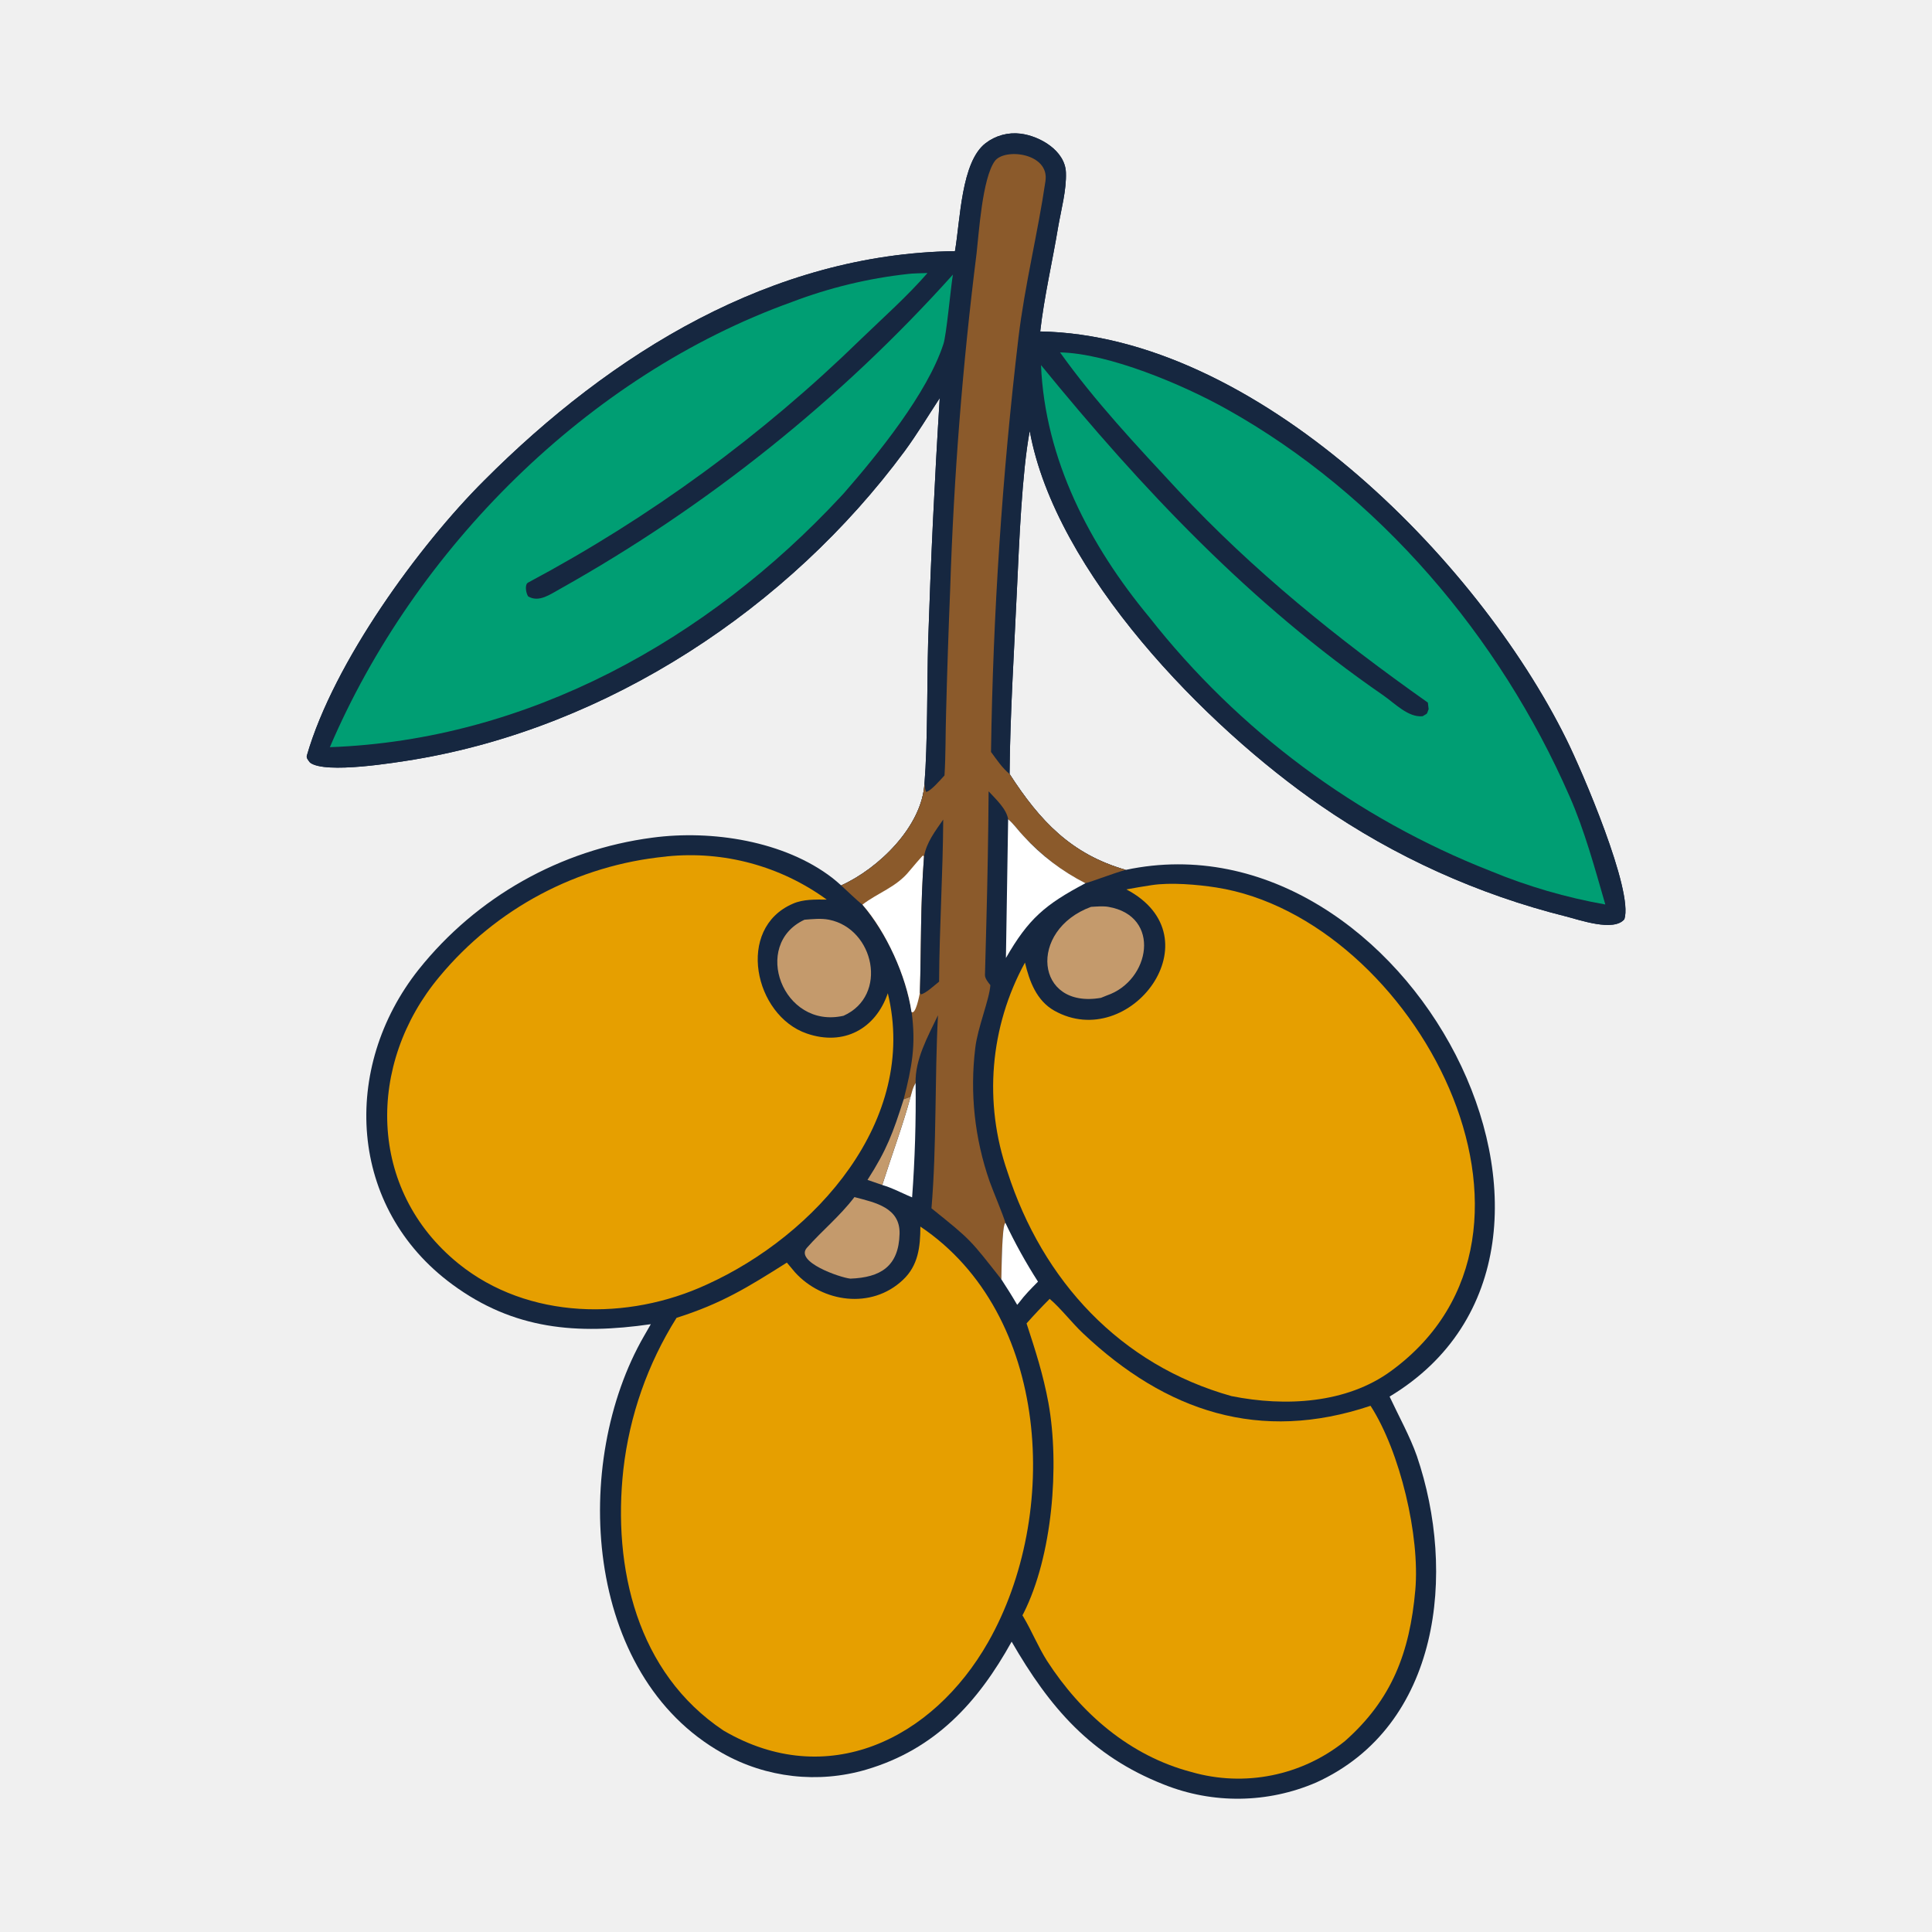
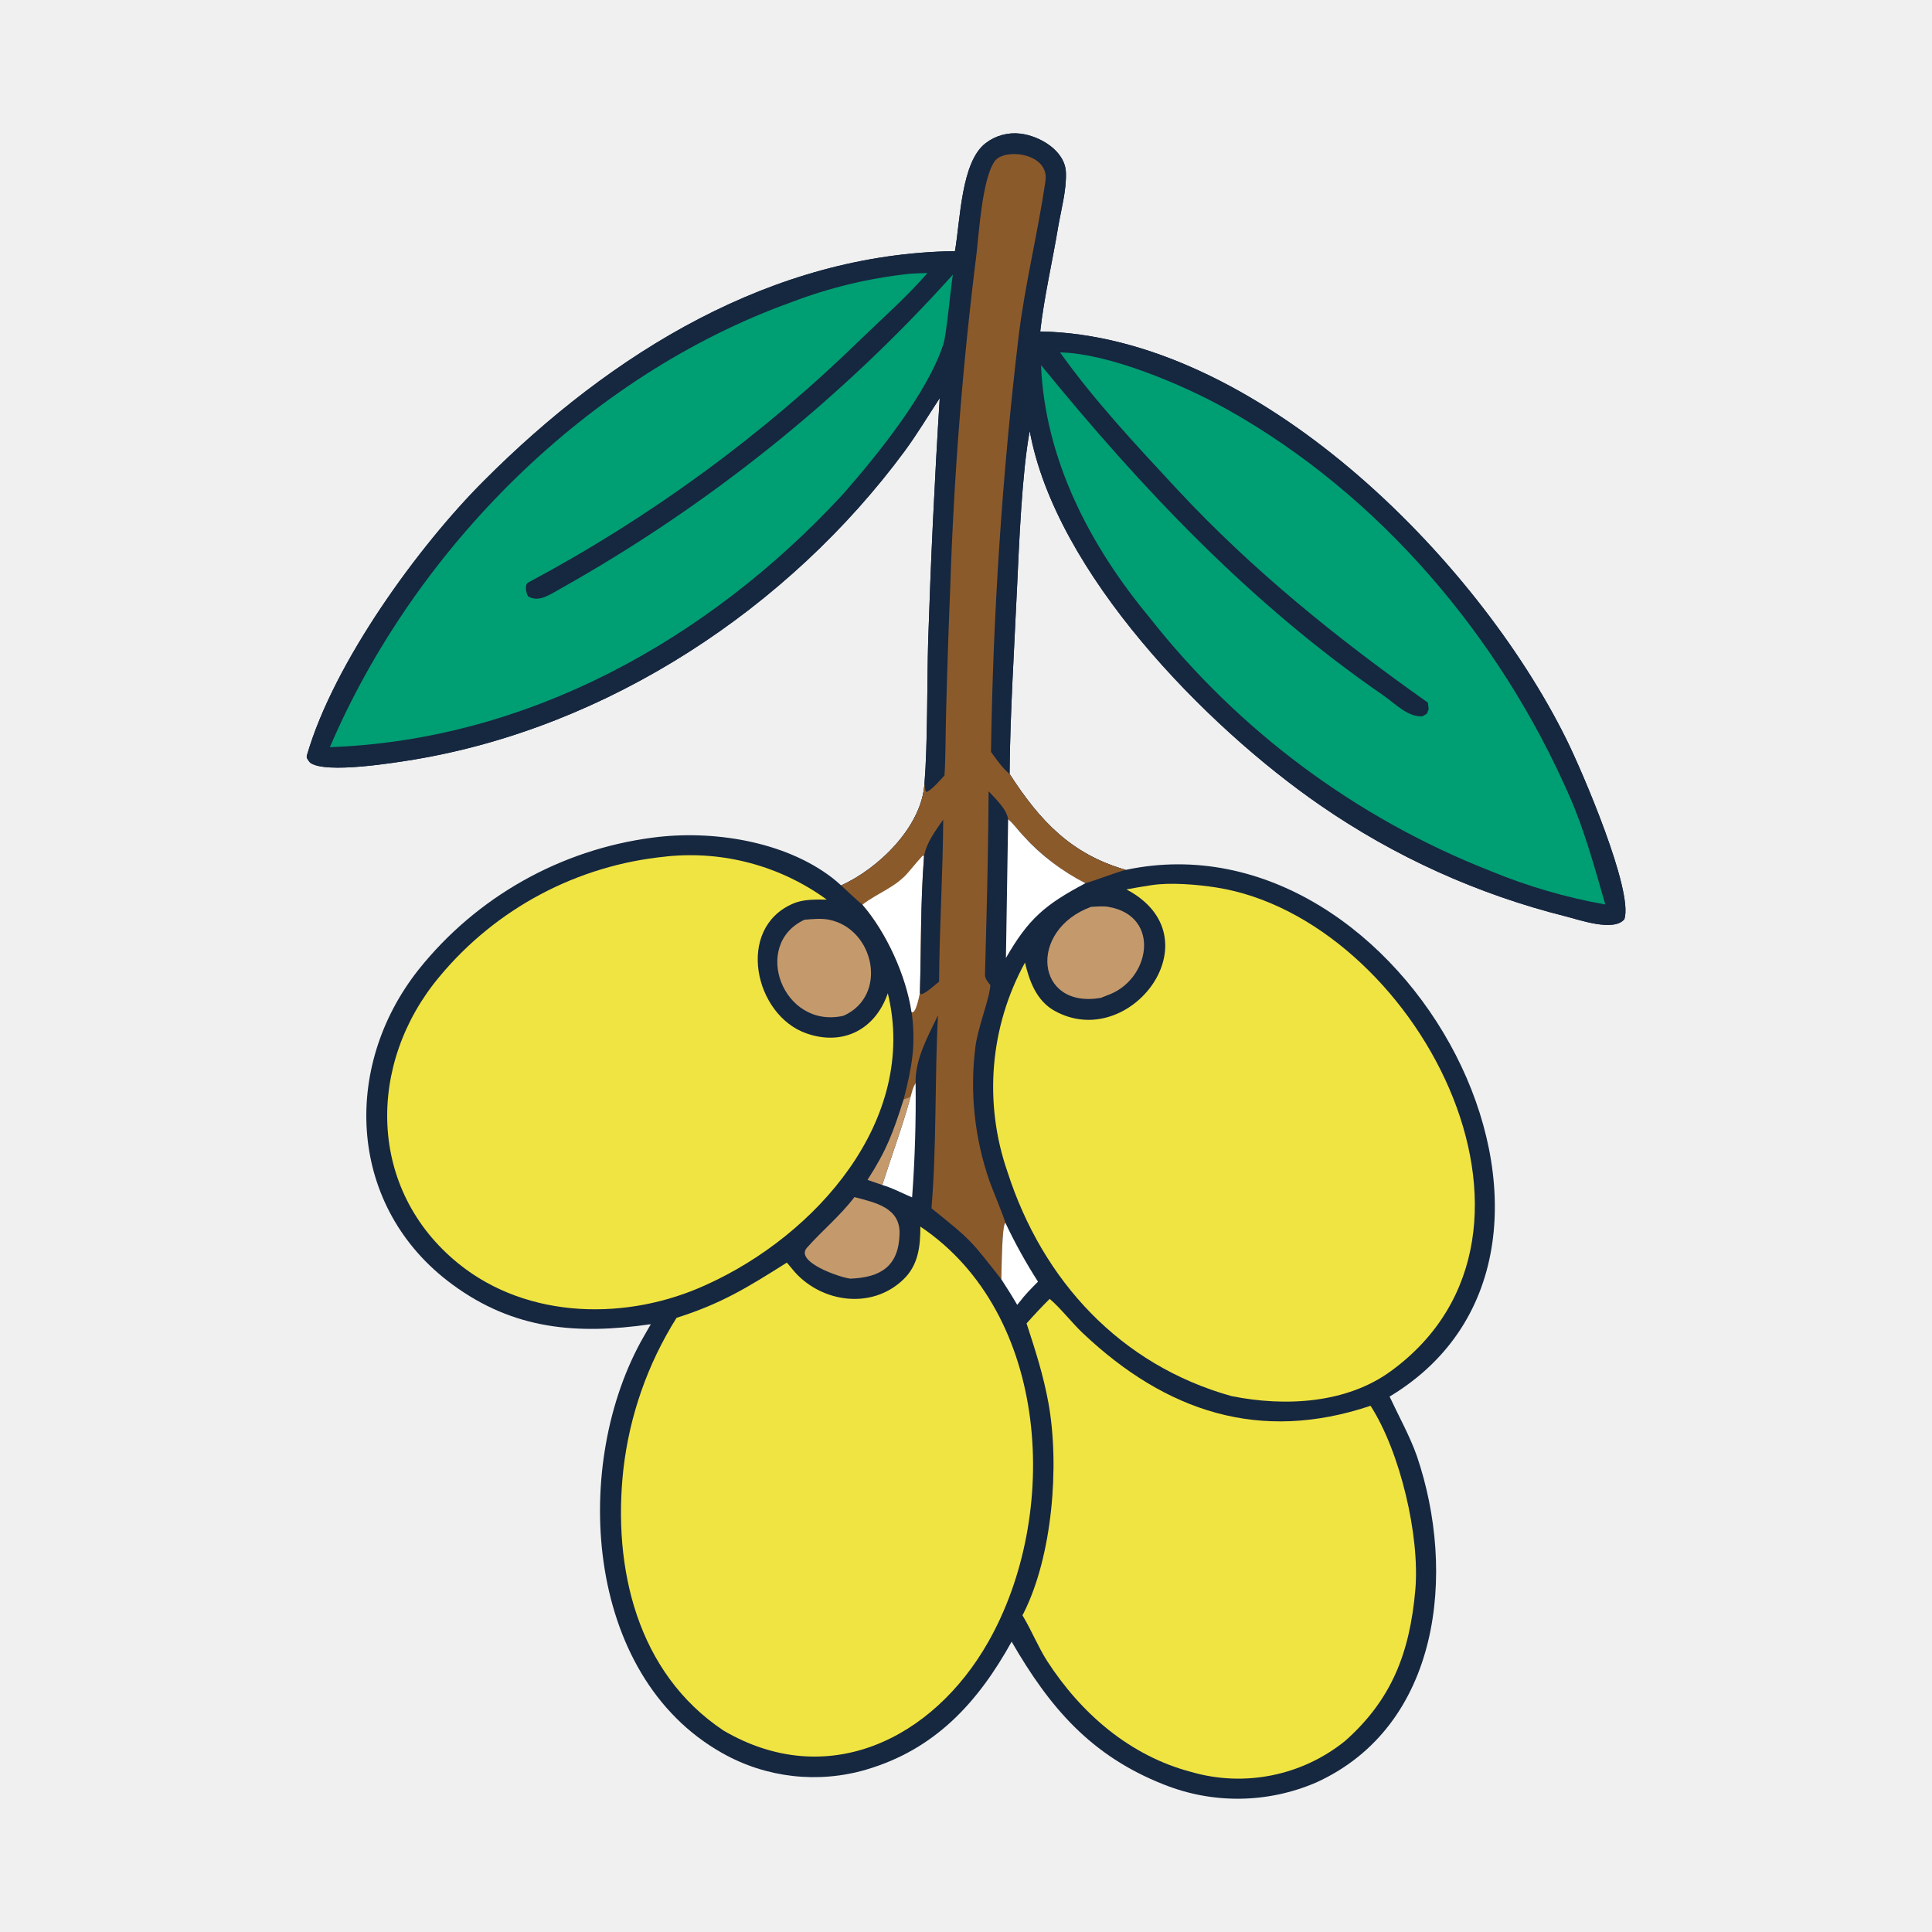
<svg xmlns="http://www.w3.org/2000/svg" width="512" height="512" viewBox="415.2 415.8 1217.1 1217.1">
  <path fill="#162740" d="M1016.8 574c3.4-19.8 3.9-56.2 19.3-68a30 30 0 0 1 22-6c12.2 1.5 28.1 10.7 28.6 24.5.4 11-3 23.4-4.9 34.3-3.6 21.8-8.8 43.8-11.3 65.8 135.5 2.5 275 142.6 331.5 257 9.8 19.7 42.4 95.6 36.5 113.3-6.7 8-27.9.5-36.9-1.8a475 475 0 0 1-154.7-70c-72.2-49.8-166.8-146.6-183-235.8-4.9 25.9-6.7 71.1-8 98.7-1.7 37.4-4.4 80.2-4.7 117.4 19.1 29.6 38.9 50.6 73.2 60.4 176.8-37.6 322.2 238 166.2 331.8 5.5 11.8 13 25.4 17.2 37.5 24.9 73.1 15 169.9-63.4 205.6a125 125 0 0 1-96 1.3c-46-18.1-72-48.6-95.9-90-21.2 38.2-48.1 67.8-91.6 80.6-30.3 8.9-63 5.2-90.5-10.3-87.9-49.2-95.4-183.4-49.4-263l4.2-7.3c-46.4 6.7-86.3 3.5-125-25-65.7-48.2-70.4-136.5-21.2-198.5a226 226 0 0 1 147.2-83c37.3-5 83.1 2 113.4 25.4q2.8 2.2 5.5 4.7c23.6-10.6 51-37.2 52.5-64.3 2-24.5 1.6-63.4 2.3-89.3q2.5-76.8 7.3-153.4c-7.3 11.1-14.1 22.5-22.1 33.4-73.2 99.1-186.8 173.9-309 194.3-11.2 1.8-56 9.3-65.6 1.9-.8-1.1-2.5-2.8-2-4.4 17-59 71-132.7 111.6-173.2 80.4-80.6 181.6-143 296.7-144.6" />
  <path fill="#162740" d="M1016.8 574c3.4-19.8 3.9-56.2 19.3-68a30 30 0 0 1 22-6c12.2 1.5 28.1 10.7 28.6 24.5.4 11-3 23.4-4.9 34.3-3.6 21.8-8.8 43.8-11.3 65.8 135.5 2.5 275 142.6 331.5 257 9.8 19.7 42.4 95.6 36.5 113.3-6.7 8-27.9.5-36.9-1.8a475 475 0 0 1-154.7-70c-72.2-49.8-166.8-146.6-183-235.8-4.9 25.9-6.7 71.1-8 98.7-1.7 37.4-4.4 80.2-4.7 117.4 19.1 29.6 38.9 50.6 73.2 60.4-7.3 1.9-21.5 7.5-25.5 8.4-15.4-7.5-27-17.5-39-29.7-3.3-3.5-6-7.5-9.6-10.6-1-6.5-7.8-12.7-12.3-17.6q-.3 40.8-1.4 81.7l-.9 34.1c0 2.1 2 4.6 3.4 6.3-.6 9.1-8 26.7-9.5 39.5-3.5 28.4-.4 57.1 9 84.1 2.2 6.2 8.6 21.2 10 26.2-2.3.6-2.4 31.1-2.6 35.5-19.7-25-18.8-24.5-44-44.7 3.3-39 2-82 4.1-121.6-6.4 13.4-14.5 27.8-14.1 42.6-2 3.6-2 4.7-3.2 8.8l-4.3 1.5c5.2-20.5 7.8-34 5-55a145 145 0 0 0-31-67.6c-2.9-2.1-10.4-9.4-13.4-12.1 23.6-10.6 51-37.2 52.5-64.3 2-24.5 1.6-63.4 2.3-89.3q2.5-76.8 7.3-153.4c-7.3 11.1-14.1 22.5-22.1 33.4-73.2 99.1-186.8 173.9-309 194.3-11.2 1.8-56 9.3-65.6 1.9-.8-1.1-2.5-2.8-2-4.4 17-59 71-132.7 111.6-173.2 80.4-80.6 181.6-143 296.7-144.6" />
  <path fill="#8B5A2B" d="M1010.2 904.3c.8-12.4.6-26.6 1-39.3q1-39.2 2.6-78.5 3.4-106 16.6-211c1.5-13 3.6-47 11.4-58.1 6-8.6 34.7-5.3 32 12.5-4.8 32.8-13 65.3-17 98.6q-15.4 130.1-17.3 261c3.7 5 7 10 11.7 13.9 19.1 29.6 38.9 50.6 73.2 60.4-7.3 1.9-21.5 7.5-25.5 8.4-15.4-7.5-27-17.5-39-29.7-3.3-3.5-6-7.5-9.6-10.6-1-6.5-7.8-12.7-12.3-17.6q-.3 40.8-1.4 81.7l-.9 34.1c0 2.1 2 4.6 3.4 6.3-.6 9.1-8 26.7-9.5 39.5-3.5 28.4-.4 57.1 9 84.1 2.2 6.2 8.6 21.2 10 26.2-2.3.6-2.4 31.1-2.6 35.5-19.7-25-18.8-24.5-44-44.7 3.3-39 2-82 4.1-121.6-6.4 13.4-14.5 27.8-14.1 42.6-2 3.6-2 4.7-3.2 8.8l-4.3 1.5c5.2-20.5 7.8-34 5-55a145 145 0 0 0-31-67.6c-2.9-2.1-10.4-9.4-13.4-12.1 23.6-10.6 51-37.2 52.5-64.3.2 2.7.1 2.9 1 5.4 3-.5 9-7.6 11.6-10.4" />
  <path fill="#FFF" d="M958.5 985.7c9.7-7.5 21.4-11 29.6-21.2.8-1 8.2-9.7 8.5-9.7s.1 0 .7.5c-2.3 30.8-1.7 55.9-2.6 86-.4 2-2.7 14-5.3 12-3.2-22.5-16-50.6-30.9-67.6" />
  <path fill="#162740" d="M997.3 955.3c1.6-8.9 7-15.8 12.1-23.2-.2 34.2-2.4 68-2.6 102.1-2.8 2.2-8.7 7.7-11.5 8l-.6-.9c.9-30.1.3-55.2 2.6-86" />
  <path fill="#009E73" d="M1083 637.8c30.6.6 77.2 20.2 104.9 35.7 96.1 53.7 172.1 143.4 216 243.8 9.5 21.4 16.1 45.9 22.6 68.3a348 348 0 0 1-72.1-21 511 511 0 0 1-215.2-160c-37.5-45.2-65.7-99.4-68.2-158.8 63.7 78.1 132.2 150.6 215.7 208.1 7.3 5.1 15.7 14 24.7 13.1 3.5-2.2 2.3-.7 3.8-4.5l-.5-4.1c-56.8-40.1-110.1-83-157.7-134.1-25.7-27.7-52-55.6-74-86.5m-96-49.4c2.9-.4 9.4-.5 12.5-.6-12.7 14.6-27.9 28.1-41.9 41.6a920 920 0 0 1-209.7 153.4c-2.2 1.1-1.5 6.3 0 8.7 6.9 4.1 14-1.4 20.3-4.8a971 971 0 0 0 247.3-197.9c-1.4 8.2-4.1 38.5-6 43.8-10.1 31-41.4 69.5-62.5 93.7l-2.3 2.5C861 818.8 747.8 882 623 886.5 676.4 761.7 785.4 652.2 914.2 606a296 296 0 0 1 72.9-17.6" />
  <path fill="#FFF" d="M1050.3 931.9c3.6 3 6.3 7.1 9.7 10.6a136 136 0 0 0 39 29.7c-25.5 13.5-35.9 22.4-50.1 47.1zM992 1098a835 835 0 0 1-2.2 72.1l-2.8-1.2c-5.7-2.5-9.7-4.7-16-6.6 5.6-17.7 13.2-38.2 17.8-55.5 1.2-4.1 1.2-5.2 3.2-8.8m54 123.7c.2-4.4.3-35 2.6-35.5a328 328 0 0 0 20.5 37c-4.9 5-7.9 7.9-12 13.3l-1.1 1.3c-3.5-6-6.3-10.4-10-16.1" />
  <path fill="#C49A6C" d="m984.5 1108.3 4.3-1.5c-4.6 17.3-12.2 37.8-17.8 55.5l-9.3-3.2c12.2-19 16-29.5 22.8-50.8" />
-   <path fill="#E69F00" d="M1140.8 973.4c11.7-1.8 28.6-.4 40.7 1.5 124.2 19.5 230.3 216.8 110 304.6-28 20.5-66.6 22.6-100.5 15.8-70-19.6-119-72.6-141.1-141.2a163 163 0 0 1 11-131.9c2.8 11.8 7.3 24 18.5 30.3 47.6 26.7 102.7-46.2 45.4-76.4q8-1.5 16-2.7M995 1188.5c81.9 55 88.4 181.5 42.7 261.8-35 61.5-101.7 93.8-166.7 55.7-54.6-36.4-69.9-102.6-63.1-164.5a228 228 0 0 1 33.5-95.5c28.4-9 44.8-19.2 69.5-34.8l5.2 6.2c17.2 18.9 48 23.4 67.8 4.8 9.8-9.1 11.1-21 11.1-33.7M834.7 955.4l.6-.1A146 146 0 0 1 936 982.5c-7.2 0-14.7-.3-21.3 2.6-36.2 15.6-24.3 70.5 8.8 81.8 23.2 8 43.3-2.9 51-25.4 19.4 80.1-45.6 152.5-114 183.5-49.7 23-112.7 22.2-156.4-13.1-57.6-46.6-58-126-12-180.9a212 212 0 0 1 142.6-75.6" />
-   <path fill="#E69F00" d="M1076.4 1234c6.9 5.8 14.2 15.3 21 21.7 52.4 49.5 111.5 69.1 181.2 45.7 18.6 28.8 31.2 82 28.2 116.1-3.5 39.4-14.8 69-44.3 95.1a107 107 0 0 1-96.8 19.5c-38.8-10.2-69.5-36.9-90.9-70-5.7-9-9.5-18.6-14.9-27.7l-.6-1 .7-1.3c18.2-36 22.8-93 15.7-132.4-3.4-18.3-8.1-32.7-13.8-50.2q7.1-8 14.5-15.4" />
+   <path fill="#F0E442" d="M1140.8 973.4c11.7-1.8 28.6-.4 40.7 1.5 124.2 19.5 230.3 216.8 110 304.6-28 20.5-66.6 22.6-100.5 15.8-70-19.6-119-72.6-141.1-141.2a163 163 0 0 1 11-131.9c2.8 11.8 7.3 24 18.5 30.3 47.6 26.7 102.7-46.2 45.4-76.4q8-1.5 16-2.7M995 1188.5c81.9 55 88.4 181.5 42.7 261.8-35 61.5-101.7 93.8-166.7 55.7-54.6-36.4-69.9-102.6-63.1-164.5a228 228 0 0 1 33.5-95.5c28.4-9 44.8-19.2 69.5-34.8l5.2 6.2c17.2 18.9 48 23.4 67.8 4.8 9.8-9.1 11.1-21 11.1-33.7M834.7 955.4l.6-.1A146 146 0 0 1 936 982.5c-7.2 0-14.7-.3-21.3 2.6-36.2 15.6-24.3 70.5 8.8 81.8 23.2 8 43.3-2.9 51-25.4 19.4 80.1-45.6 152.5-114 183.5-49.7 23-112.7 22.2-156.4-13.1-57.6-46.6-58-126-12-180.9a212 212 0 0 1 142.6-75.6" />
+   <path fill="#F0E442" d="M1076.4 1234c6.9 5.8 14.2 15.3 21 21.7 52.4 49.5 111.5 69.1 181.2 45.7 18.6 28.8 31.2 82 28.2 116.1-3.5 39.4-14.8 69-44.3 95.1a107 107 0 0 1-96.8 19.5c-38.8-10.2-69.5-36.9-90.9-70-5.7-9-9.5-18.6-14.9-27.7l-.6-1 .7-1.3c18.2-36 22.8-93 15.7-132.4-3.4-18.3-8.1-32.7-13.8-50.2q7.1-8 14.5-15.4" />
  <path fill="#C49A6C" d="M922 995.2c5-.4 10.5-1 15.5 0 28.5 5.7 37.5 47.8 9.1 60.5-38.3 8.7-58.2-44.9-24.6-60.5m180.5-8.1c3.4-.2 7.8-.6 11 0 33.5 5.8 26.4 46.5-1 55.8l-3.7 1.5c-41.5 7.3-46.2-42.6-6.3-57.3m-149 182.8.6.2c12.5 3.3 28.2 6.5 27.8 22.9-.5 20.6-12 27.6-31 28.3-6.7-.7-35.1-10.6-27.4-19.4 9.7-11 20.5-19.6 30-32" />
</svg>
